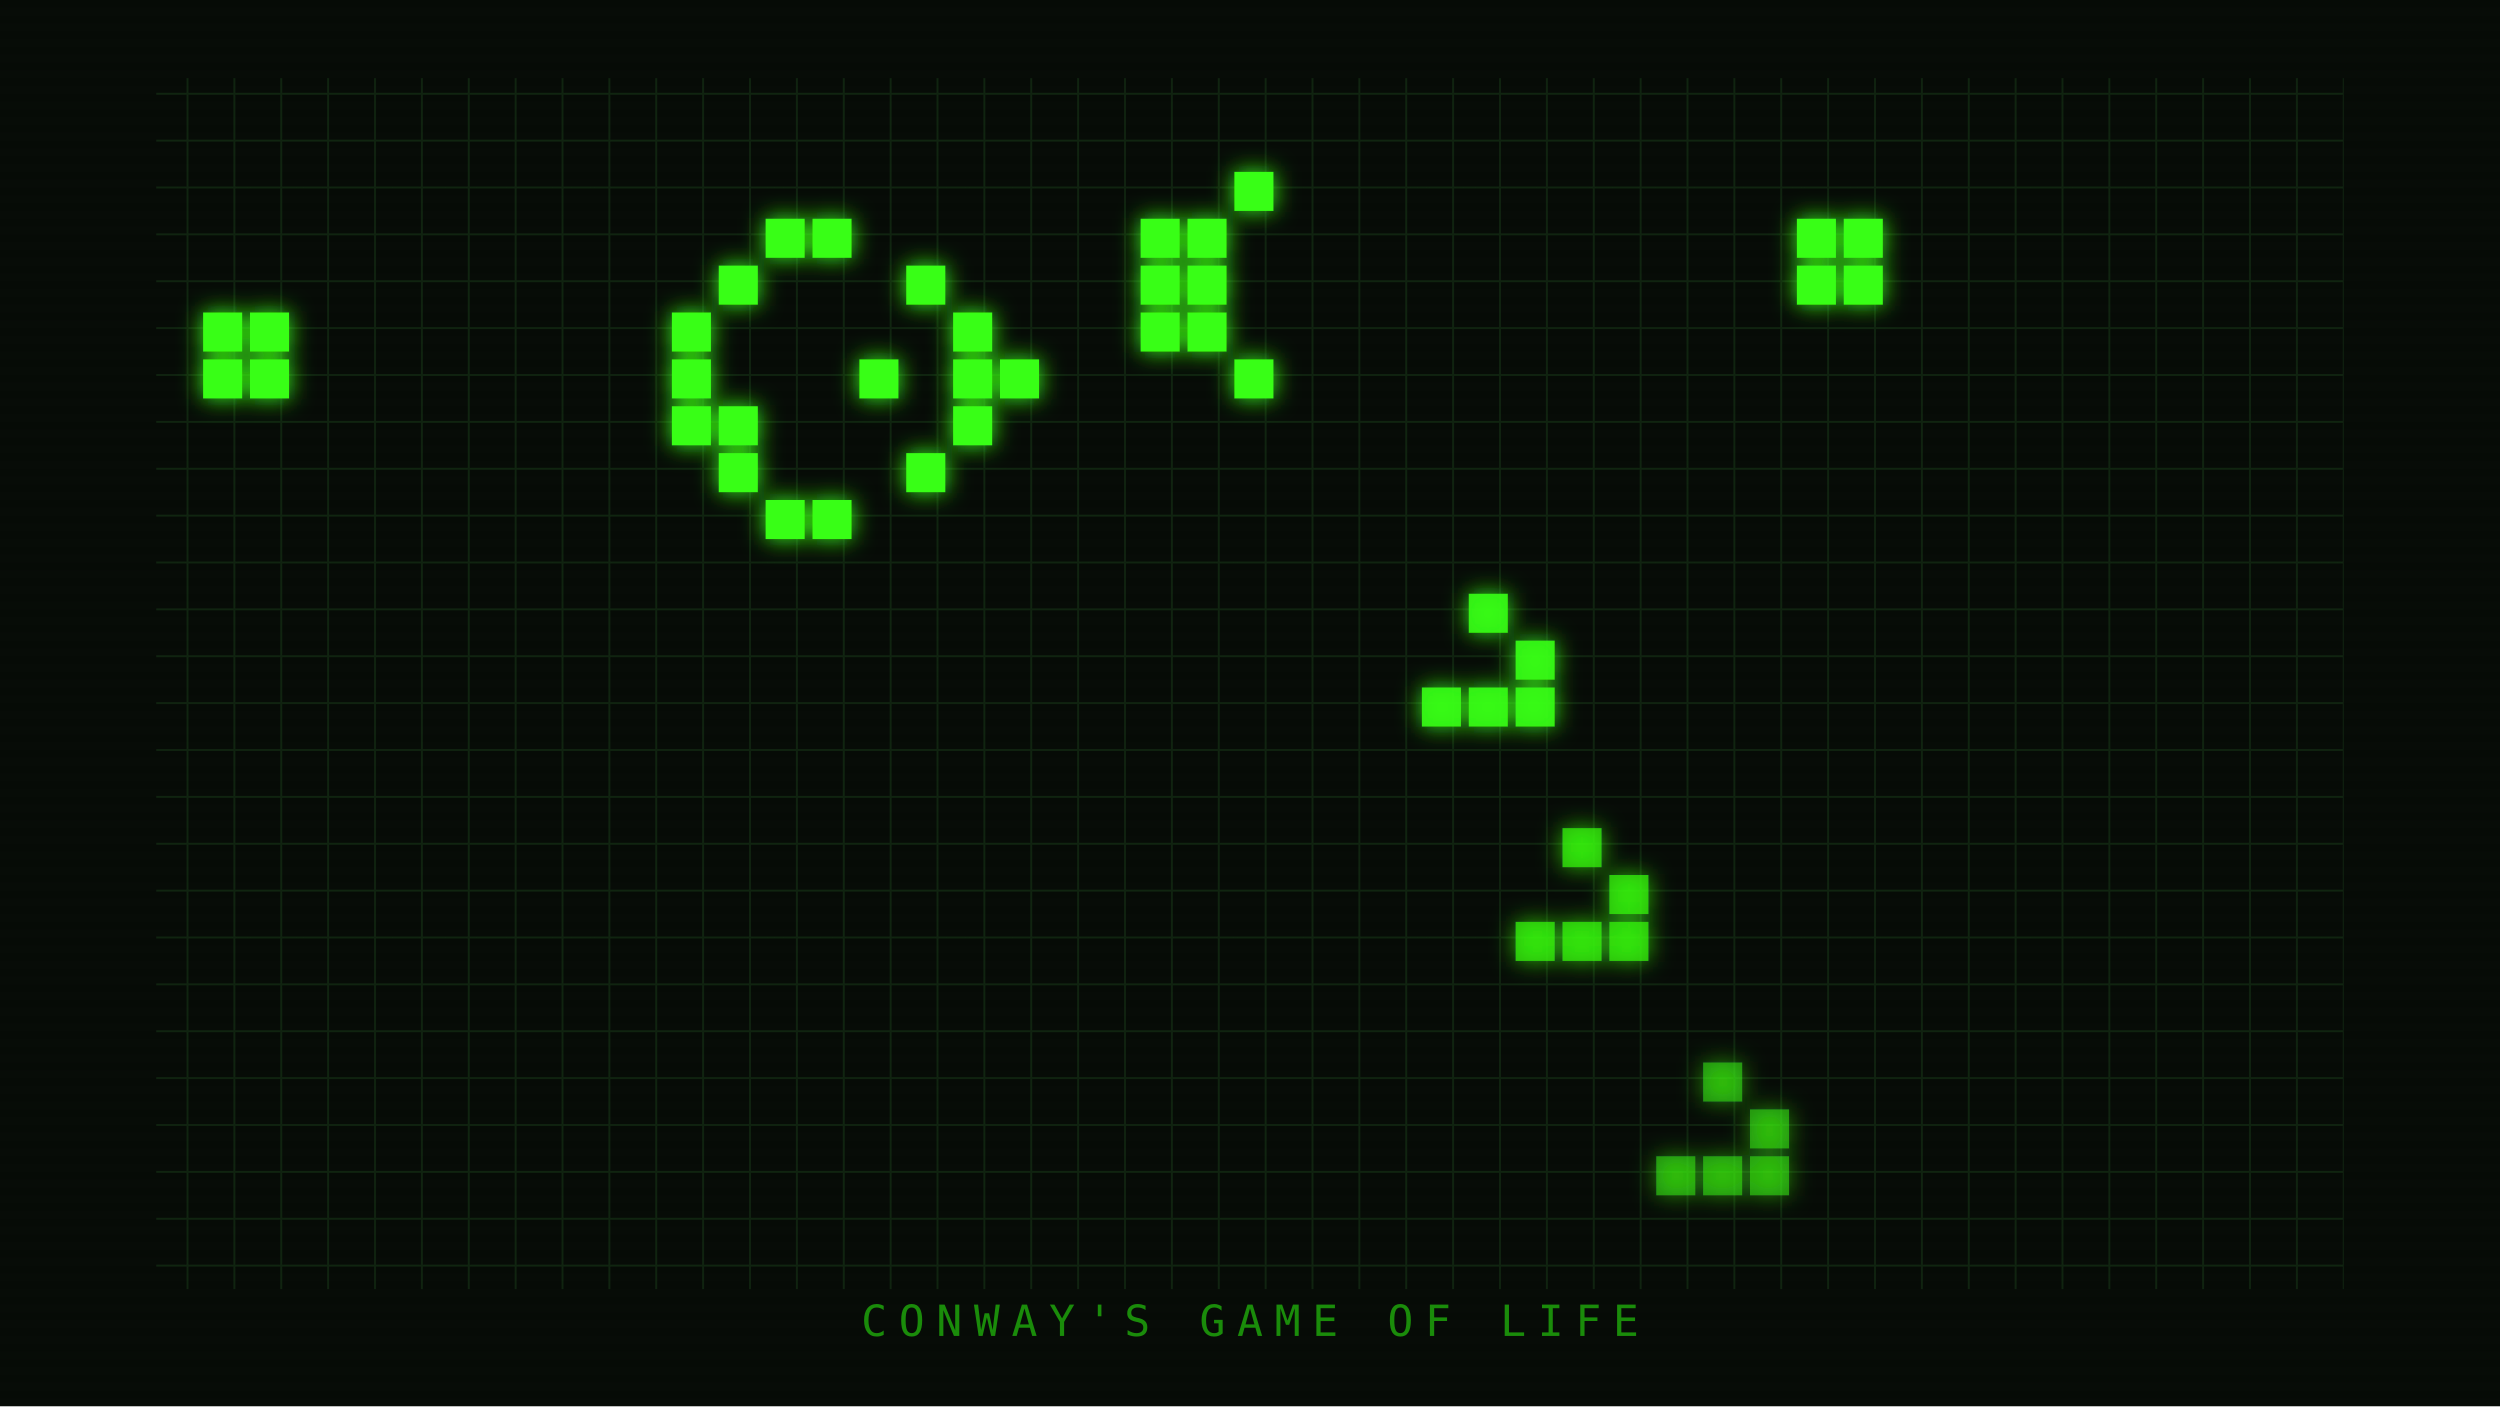
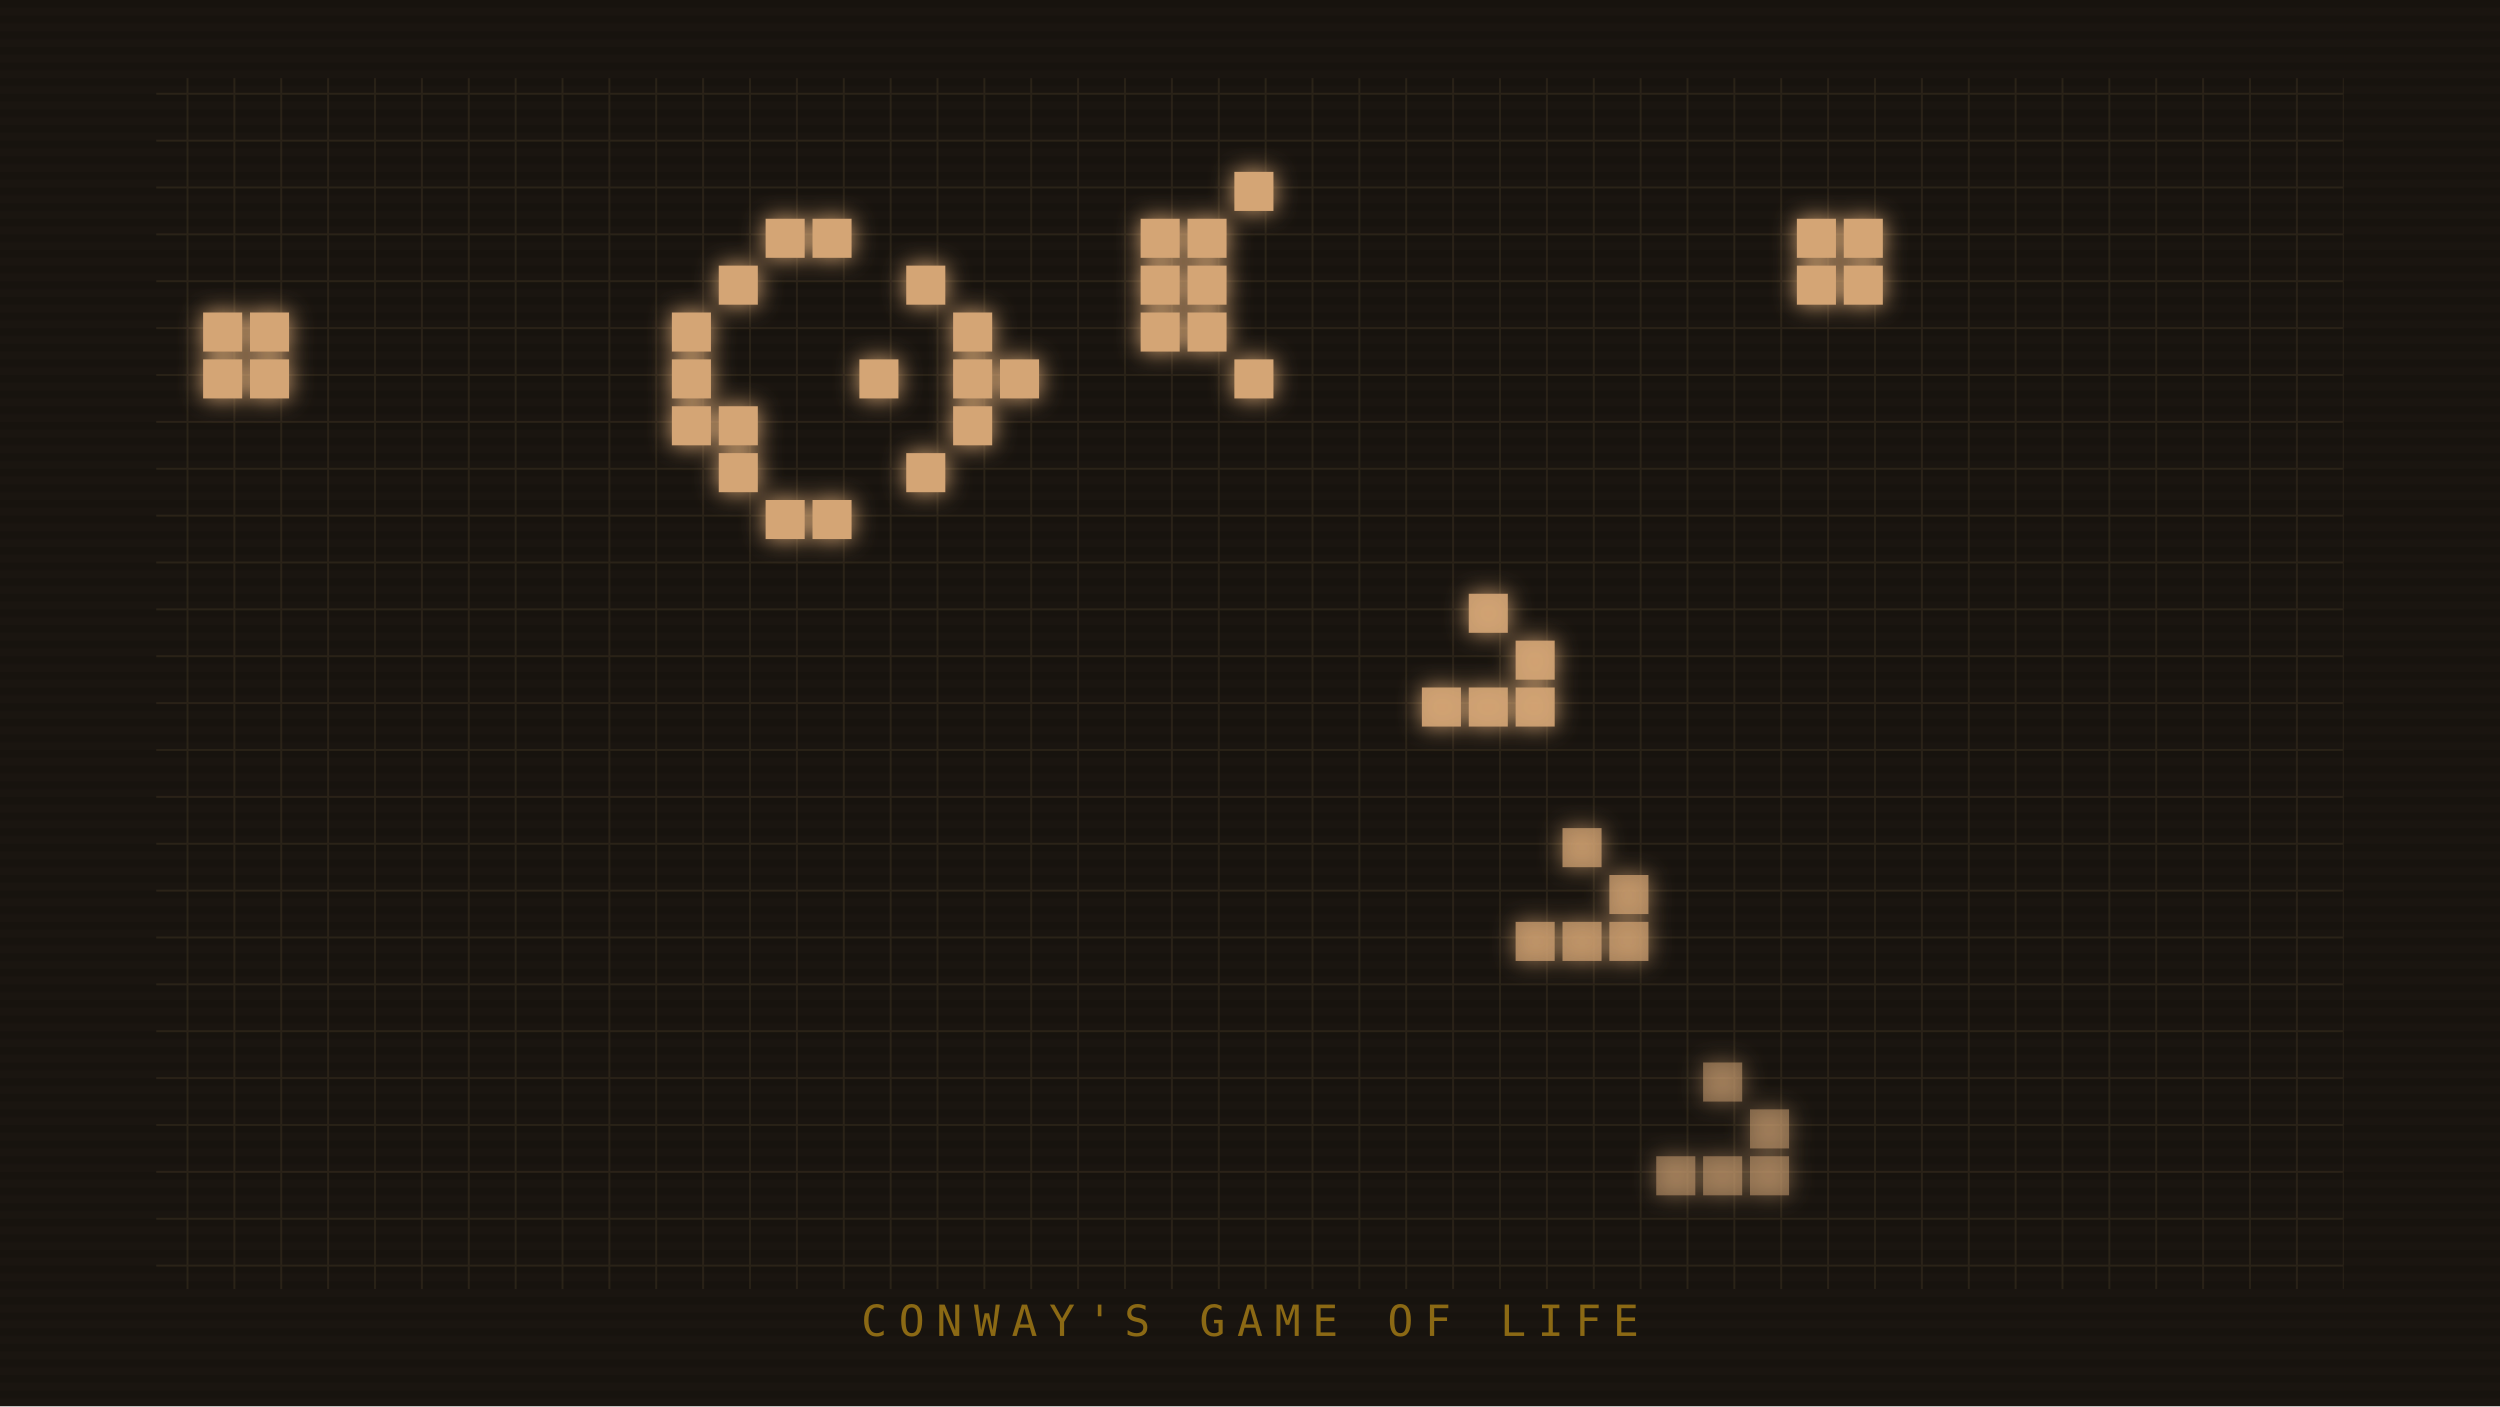
<svg xmlns="http://www.w3.org/2000/svg" viewBox="0 0 640 360">
-   <rect width="640" height="360" fill="#070c07" />
+   <rect width="640" height="360" fill="#1A1510" />
  <pattern id="scan2" x="0" y="0" width="2" height="4" patternUnits="userSpaceOnUse">
    <rect width="2" height="2" fill="rgba(0,0,0,0.1)" />
  </pattern>
  <rect width="640" height="360" fill="url(#scan2)" />
  <pattern id="grid" x="0" y="0" width="12" height="12" patternUnits="userSpaceOnUse">
-     <rect width="12" height="12" fill="none" stroke="rgba(26,58,26,0.5)" stroke-width="0.5" />
+     <rect width="12" height="12" fill="none" stroke="rgba(58,48,32,0.5)" stroke-width="0.5" />
  </pattern>
  <rect x="40" y="20" width="560" height="310" fill="url(#grid)" />
-   <g transform="translate(40, 20)" fill="#39ff14">
+   <g transform="translate(40, 20)" fill="#D4A574">
    <defs>
      <filter id="cellglow">
        <feGaussianBlur stdDeviation="3" result="blur" />
        <feComposite in="SourceGraphic" in2="blur" operator="over" />
      </filter>
    </defs>
    <g filter="url(#cellglow)">
      <rect x="12" y="60" width="10" height="10" />
      <rect x="24" y="60" width="10" height="10" />
      <rect x="12" y="72" width="10" height="10" />
      <rect x="24" y="72" width="10" height="10" />
      <rect x="132" y="60" width="10" height="10" />
      <rect x="132" y="72" width="10" height="10" />
      <rect x="132" y="84" width="10" height="10" />
      <rect x="144" y="48" width="10" height="10" />
      <rect x="144" y="96" width="10" height="10" />
      <rect x="156" y="36" width="10" height="10" />
      <rect x="156" y="108" width="10" height="10" />
      <rect x="168" y="36" width="10" height="10" />
      <rect x="168" y="108" width="10" height="10" />
      <rect x="180" y="72" width="10" height="10" />
      <rect x="144" y="84" width="10" height="10" />
      <rect x="192" y="48" width="10" height="10" />
      <rect x="192" y="96" width="10" height="10" />
      <rect x="204" y="60" width="10" height="10" />
      <rect x="204" y="72" width="10" height="10" />
      <rect x="204" y="84" width="10" height="10" />
      <rect x="216" y="72" width="10" height="10" />
      <rect x="252" y="36" width="10" height="10" />
      <rect x="252" y="48" width="10" height="10" />
      <rect x="252" y="60" width="10" height="10" />
      <rect x="264" y="36" width="10" height="10" />
      <rect x="264" y="48" width="10" height="10" />
      <rect x="264" y="60" width="10" height="10" />
      <rect x="276" y="24" width="10" height="10" />
      <rect x="276" y="72" width="10" height="10" />
      <rect x="420" y="36" width="10" height="10" />
      <rect x="420" y="48" width="10" height="10" />
      <rect x="432" y="36" width="10" height="10" />
      <rect x="432" y="48" width="10" height="10" />
      <rect x="336" y="132" width="10" height="10" opacity="0.9" />
      <rect x="348" y="144" width="10" height="10" opacity="0.9" />
      <rect x="324" y="156" width="10" height="10" opacity="0.9" />
      <rect x="336" y="156" width="10" height="10" opacity="0.9" />
      <rect x="348" y="156" width="10" height="10" opacity="0.9" />
      <rect x="360" y="192" width="10" height="10" opacity="0.7" />
      <rect x="372" y="204" width="10" height="10" opacity="0.7" />
      <rect x="348" y="216" width="10" height="10" opacity="0.7" />
      <rect x="360" y="216" width="10" height="10" opacity="0.7" />
      <rect x="372" y="216" width="10" height="10" opacity="0.7" />
      <rect x="396" y="252" width="10" height="10" opacity="0.5" />
      <rect x="408" y="264" width="10" height="10" opacity="0.5" />
      <rect x="384" y="276" width="10" height="10" opacity="0.5" />
      <rect x="396" y="276" width="10" height="10" opacity="0.5" />
      <rect x="408" y="276" width="10" height="10" opacity="0.5" />
    </g>
  </g>
-   <text x="320" y="342" font-family="monospace" font-size="11" text-anchor="middle" fill="#1a8c0a" letter-spacing="3">CONWAY'S GAME OF LIFE</text>
+   <text x="320" y="342" font-family="monospace" font-size="11" text-anchor="middle" fill="#8B6914" letter-spacing="3">CONWAY'S GAME OF LIFE</text>
</svg>
